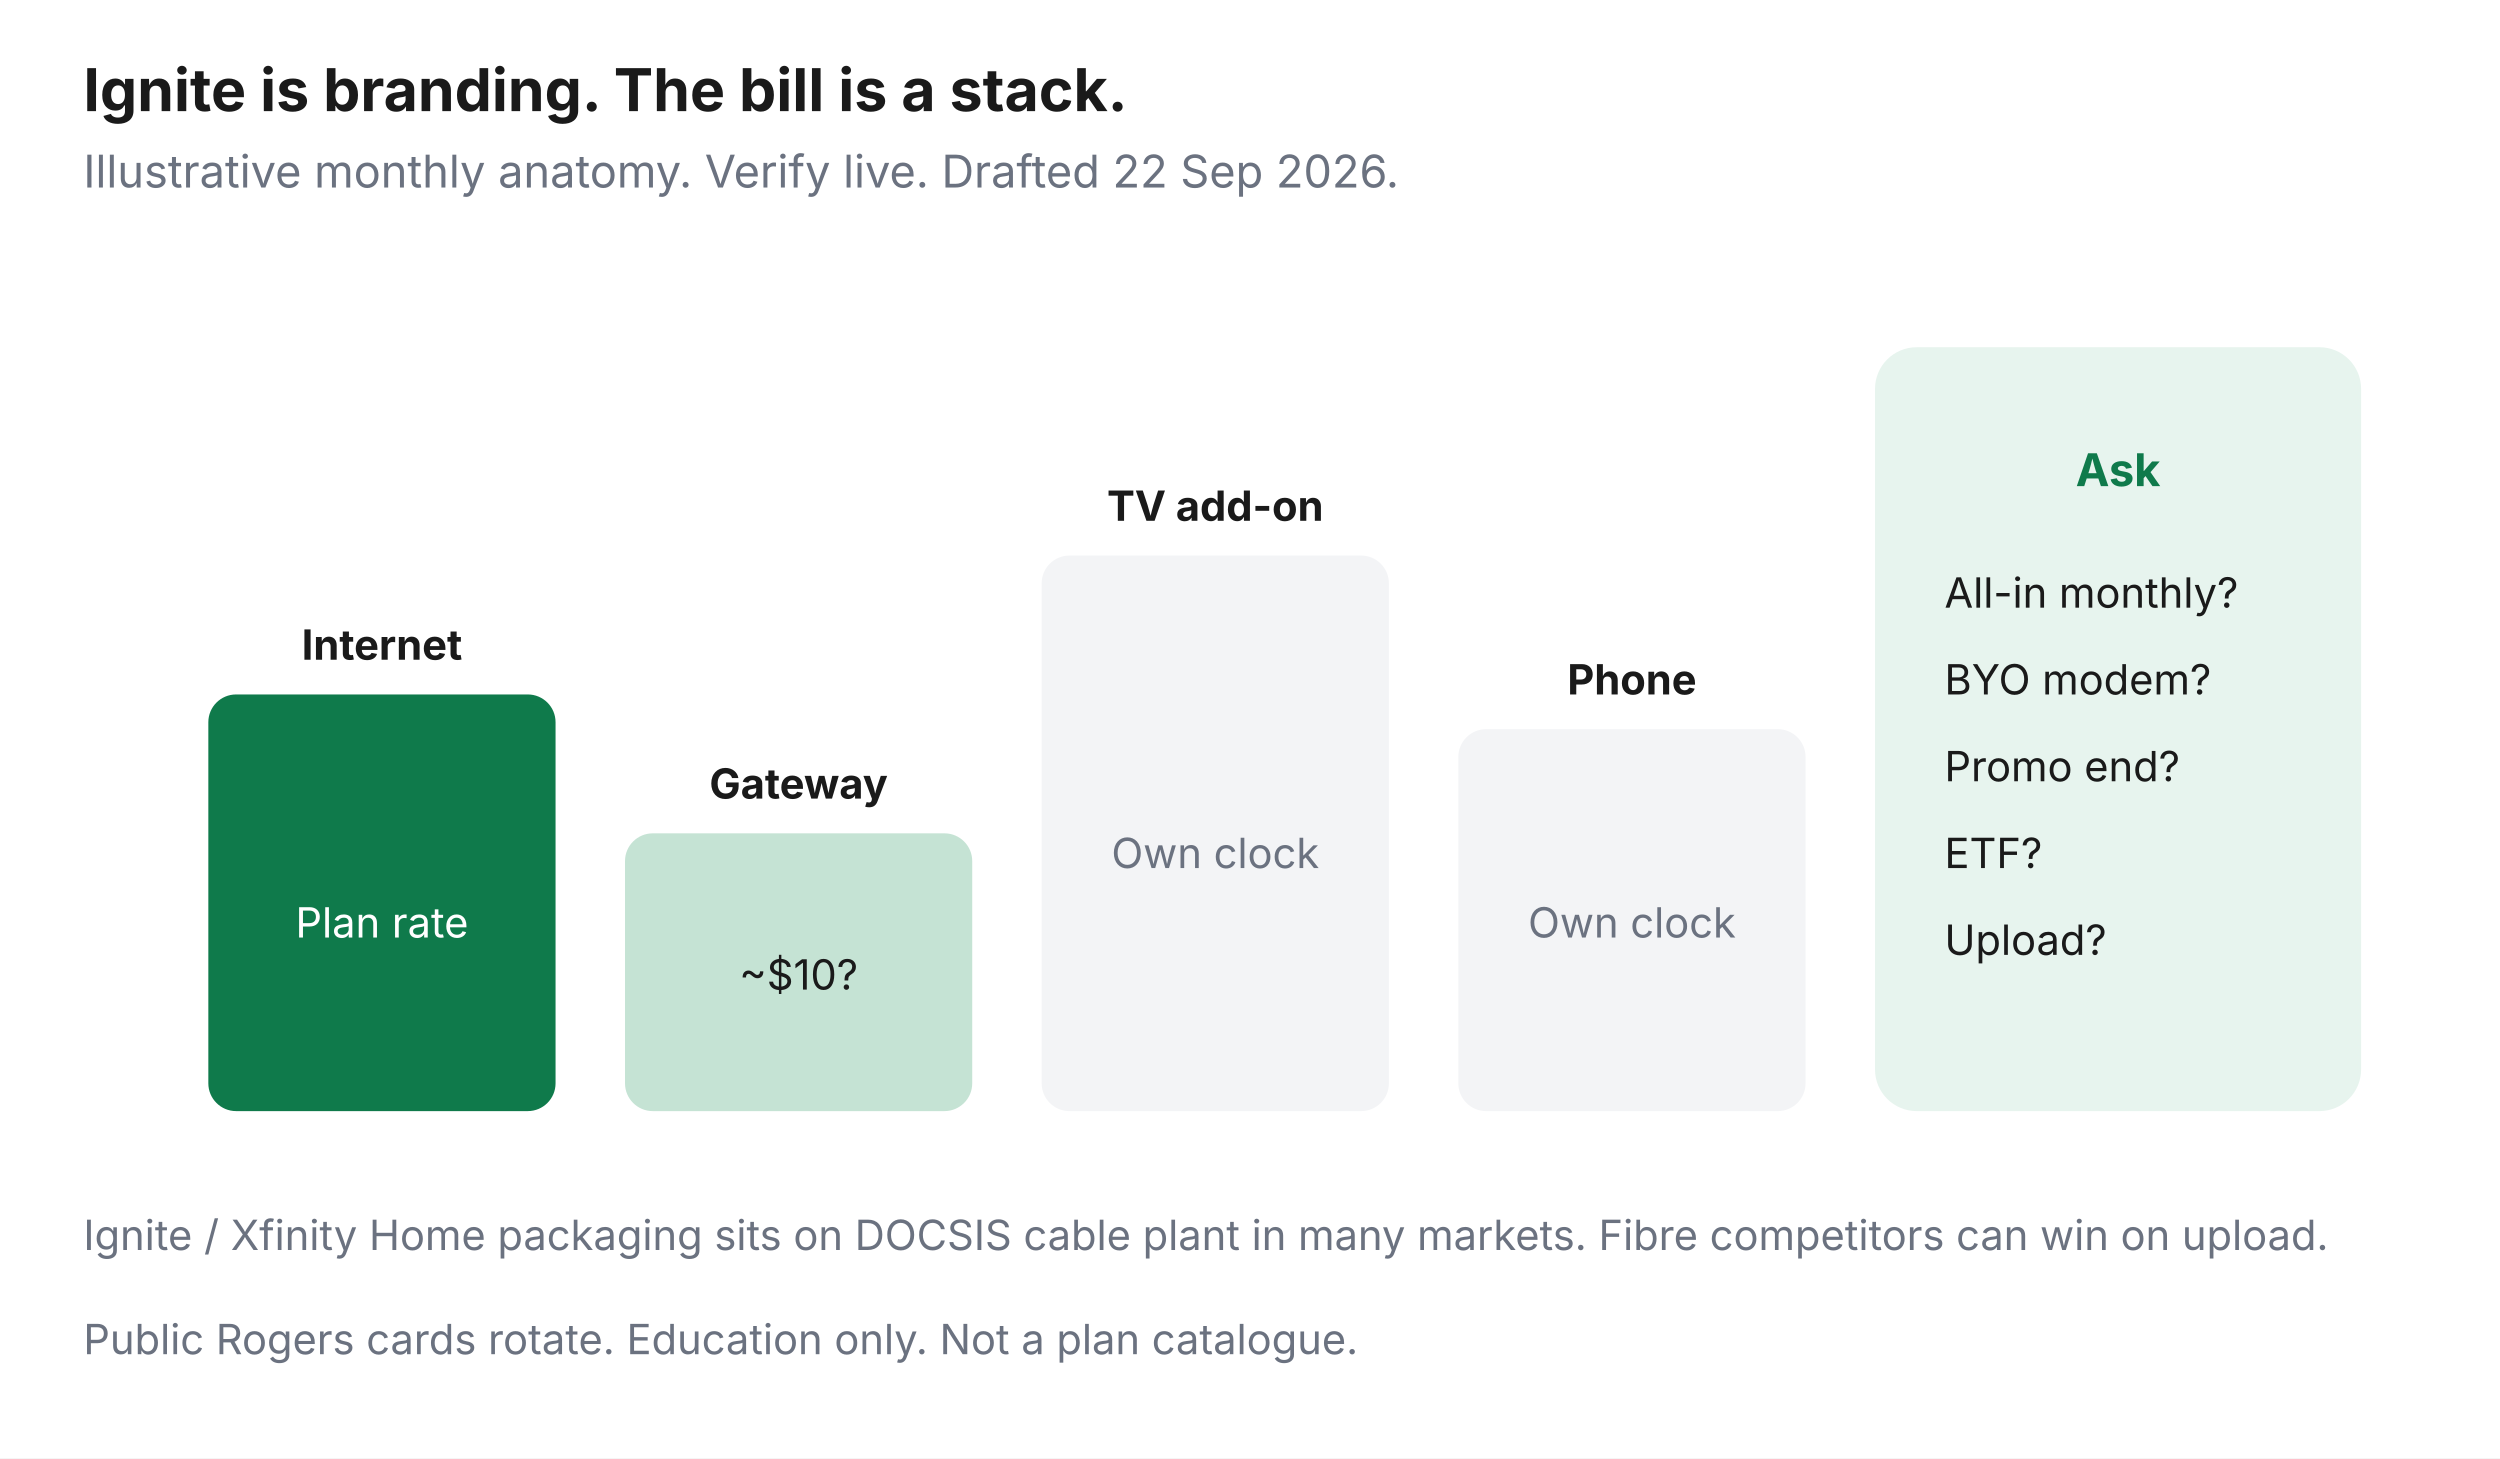
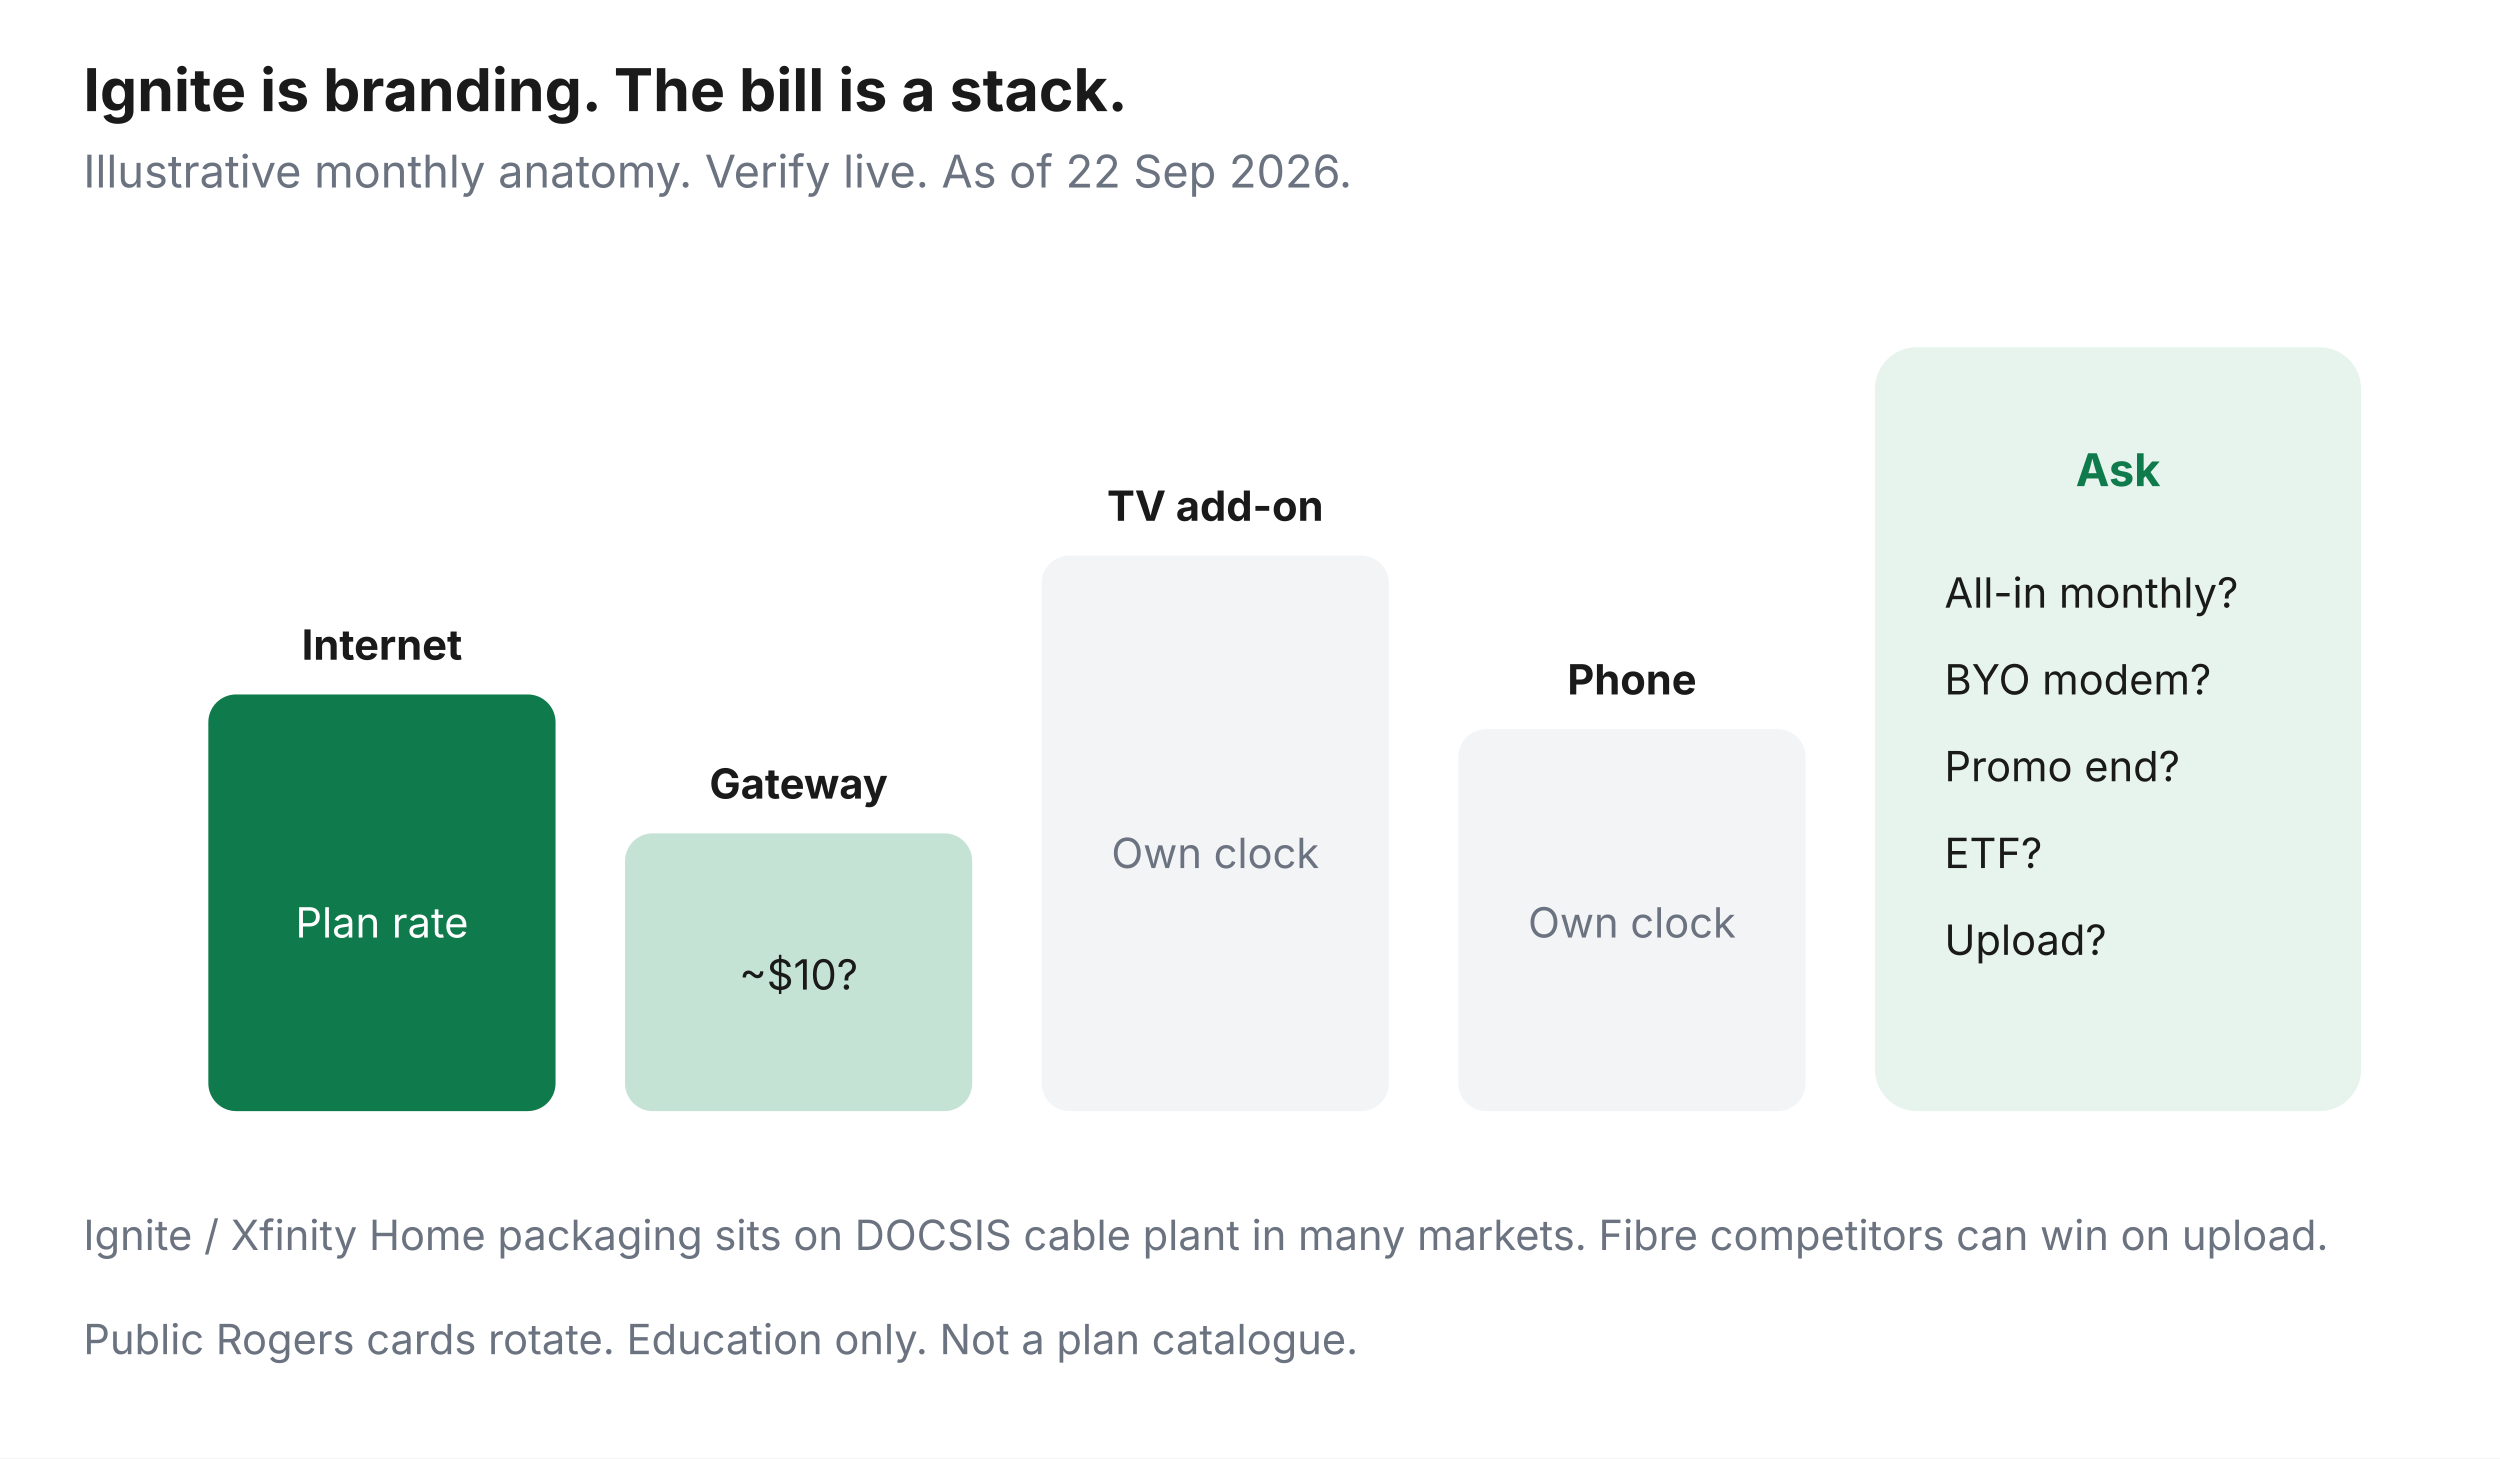
<svg xmlns="http://www.w3.org/2000/svg" viewBox="0 0 720 420" role="img" aria-labelledby="title desc">
  <rect width="720" height="420" fill="#FFFFFF" />
  <text x="24" y="32" font-family="Inter, system-ui, sans-serif" font-size="17" font-weight="700" fill="#1A1A1A">Ignite is branding. The bill is a stack.</text>
-   <text x="24" y="54" font-family="Inter, system-ui, sans-serif" font-size="13" fill="#6B7280">Illustrative monthly anatomy. Verify live. Drafted 22 Sep 2026.</text>
+   <text x="24" y="54" font-family="Inter, system-ui, sans-serif" font-size="13" fill="#6B7280">Illustrative monthly anatomy. Verify live. As of 22 Sep 2026.</text>
  <rect x="60" y="200" width="100" height="120" rx="8" fill="#0F7A4B" />
  <text x="110" y="190" text-anchor="middle" font-size="12" font-weight="700" fill="#1A1A1A" font-family="Inter, system-ui, sans-serif">Internet</text>
  <text x="110" y="270" text-anchor="middle" font-size="12" fill="#FFFFFF" font-family="Inter, system-ui, sans-serif">Plan rate</text>
  <rect x="180" y="240" width="100" height="80" rx="8" fill="#C5E3D4" />
  <text x="230" y="230" text-anchor="middle" font-size="12" font-weight="700" fill="#1A1A1A" font-family="Inter, system-ui, sans-serif">Gateway</text>
  <text x="230" y="285" text-anchor="middle" font-size="12" fill="#1A1A1A" font-family="Inter, system-ui, sans-serif">~$10?</text>
  <rect x="300" y="160" width="100" height="160" rx="8" fill="#F3F4F6" />
  <text x="350" y="150" text-anchor="middle" font-size="12" font-weight="700" fill="#1A1A1A" font-family="Inter, system-ui, sans-serif">TV add-on</text>
  <text x="350" y="250" text-anchor="middle" font-size="12" fill="#6B7280" font-family="Inter, system-ui, sans-serif">Own clock</text>
  <rect x="420" y="210" width="100" height="110" rx="8" fill="#F3F4F6" />
  <text x="470" y="200" text-anchor="middle" font-size="12" font-weight="700" fill="#1A1A1A" font-family="Inter, system-ui, sans-serif">Phone</text>
  <text x="470" y="270" text-anchor="middle" font-size="12" fill="#6B7280" font-family="Inter, system-ui, sans-serif">Own clock</text>
  <rect x="540" y="100" width="140" height="220" rx="12" fill="#E7F4EE" />
  <text x="610" y="140" text-anchor="middle" font-size="13" font-weight="700" fill="#0F7A4B" font-family="Inter, system-ui, sans-serif">Ask</text>
  <text x="560" y="175" font-size="12" fill="#1A1A1A" font-family="Inter, system-ui, sans-serif">All-in monthly?</text>
  <text x="560" y="200" font-size="12" fill="#1A1A1A" font-family="Inter, system-ui, sans-serif">BYO modem?</text>
  <text x="560" y="225" font-size="12" fill="#1A1A1A" font-family="Inter, system-ui, sans-serif">Promo end?</text>
  <text x="560" y="250" font-size="12" fill="#1A1A1A" font-family="Inter, system-ui, sans-serif">ETF?</text>
  <text x="560" y="275" font-size="12" fill="#1A1A1A" font-family="Inter, system-ui, sans-serif">Upload?</text>
  <text x="24" y="360" font-family="Inter, system-ui, sans-serif" font-size="12" fill="#6B7280">Ignite / Xfinity Home packaging sits on DOCSIS cable plant in many markets. Fibre competitors can win on upload.</text>
  <text x="24" y="390" font-family="Inter, system-ui, sans-serif" font-size="12" fill="#6B7280">Public Rogers cards rotate. Education only. Not a plan catalogue.</text>
</svg>
